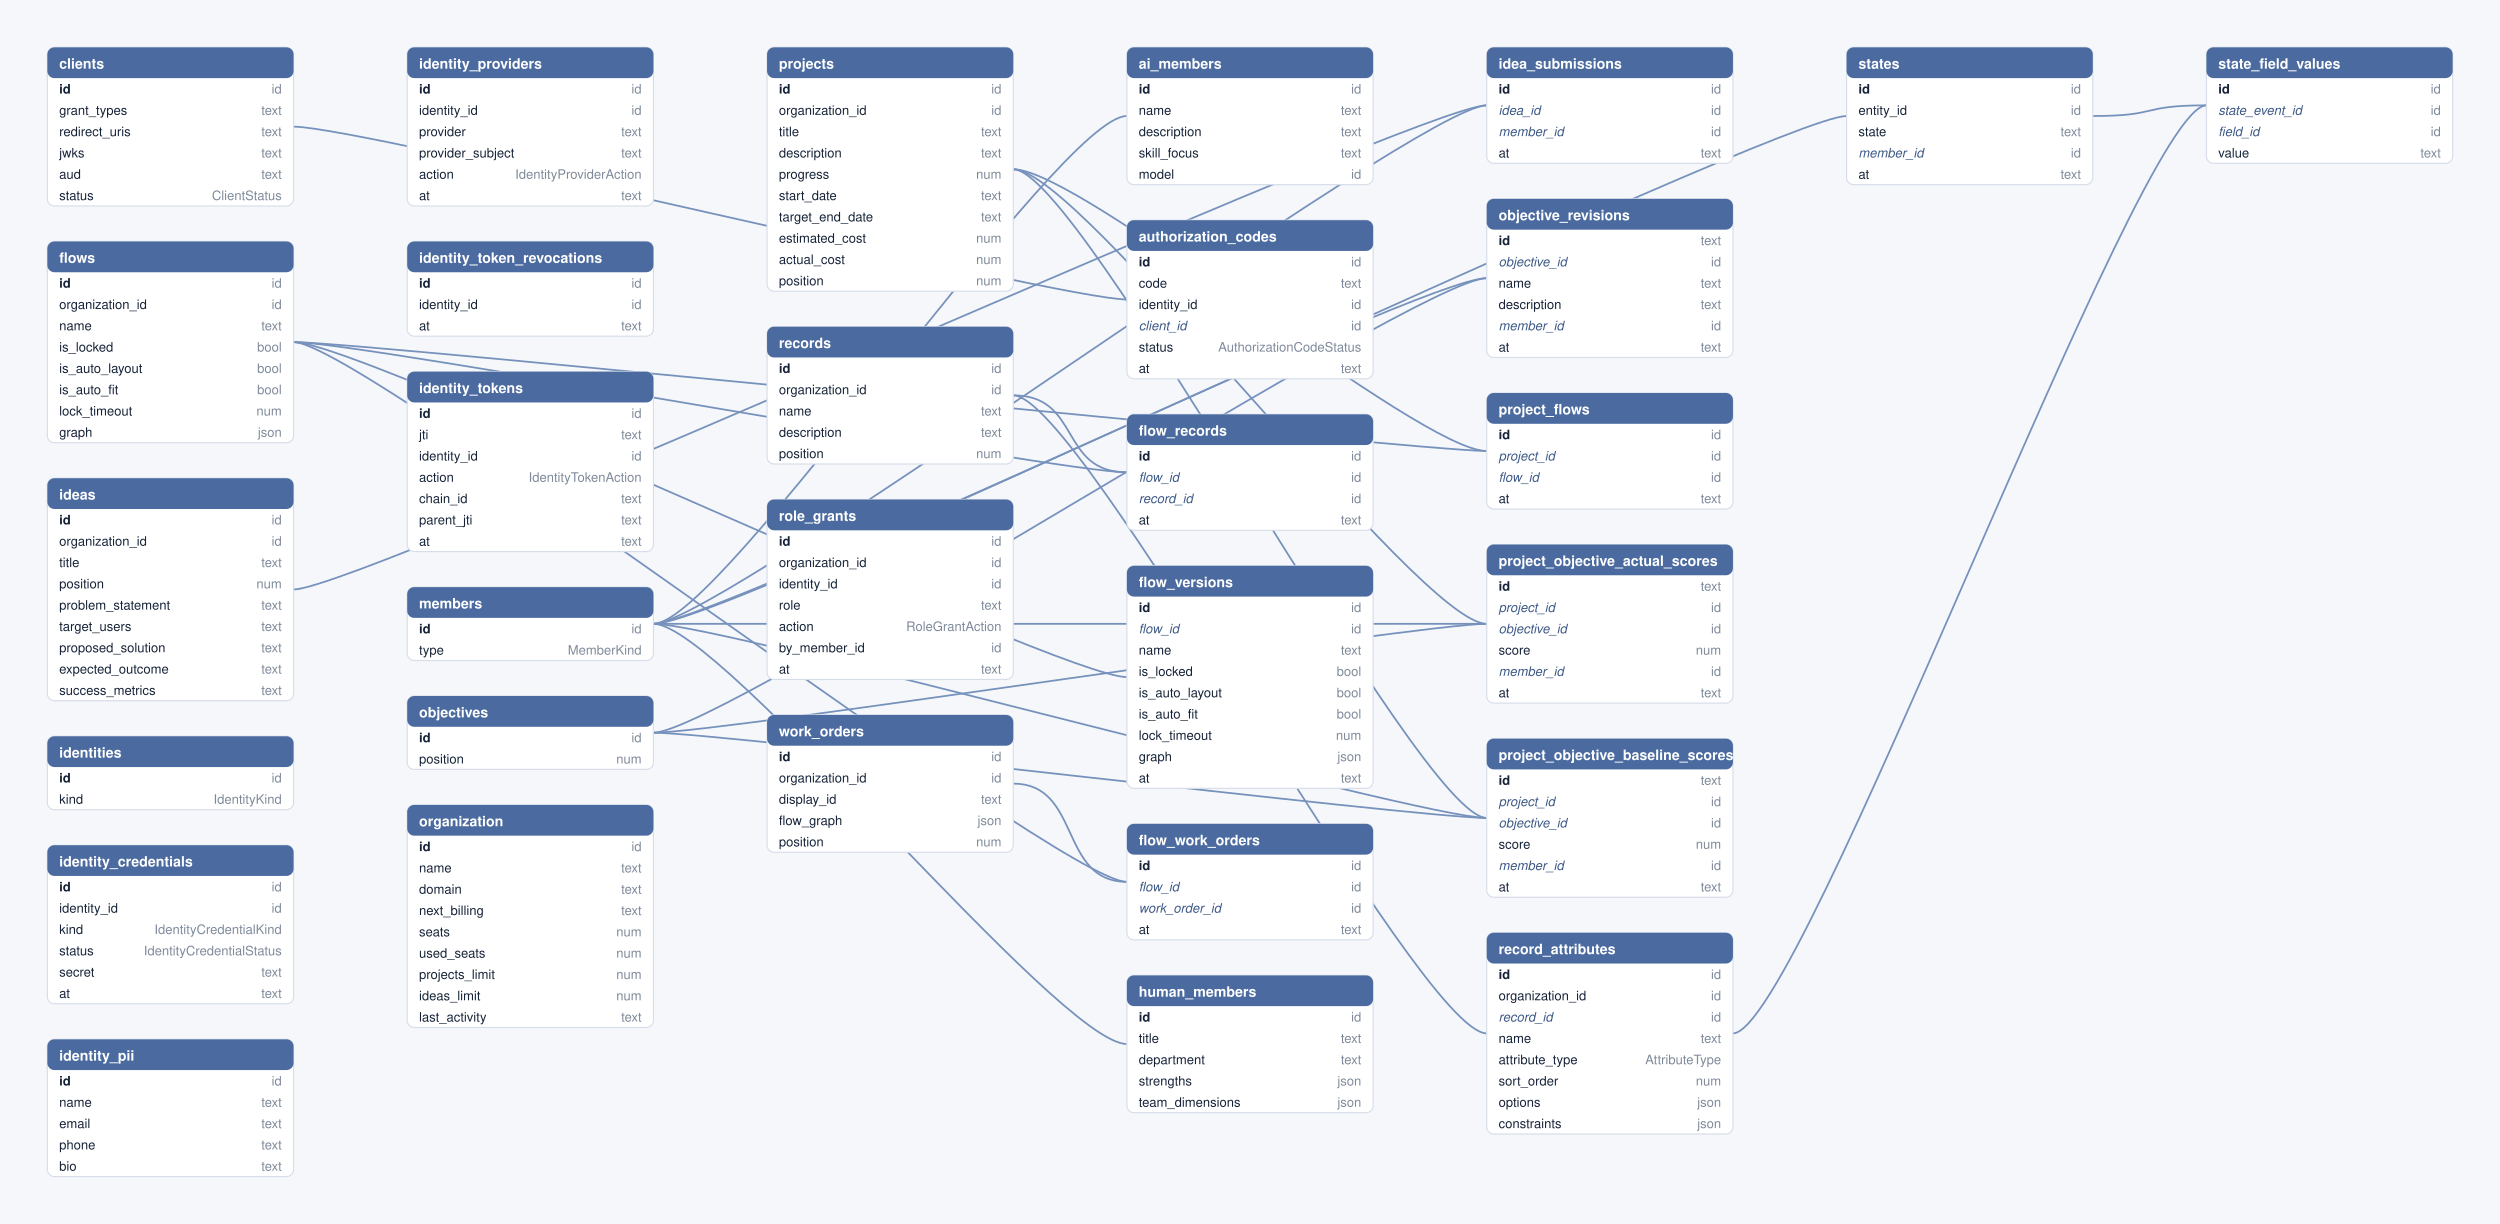
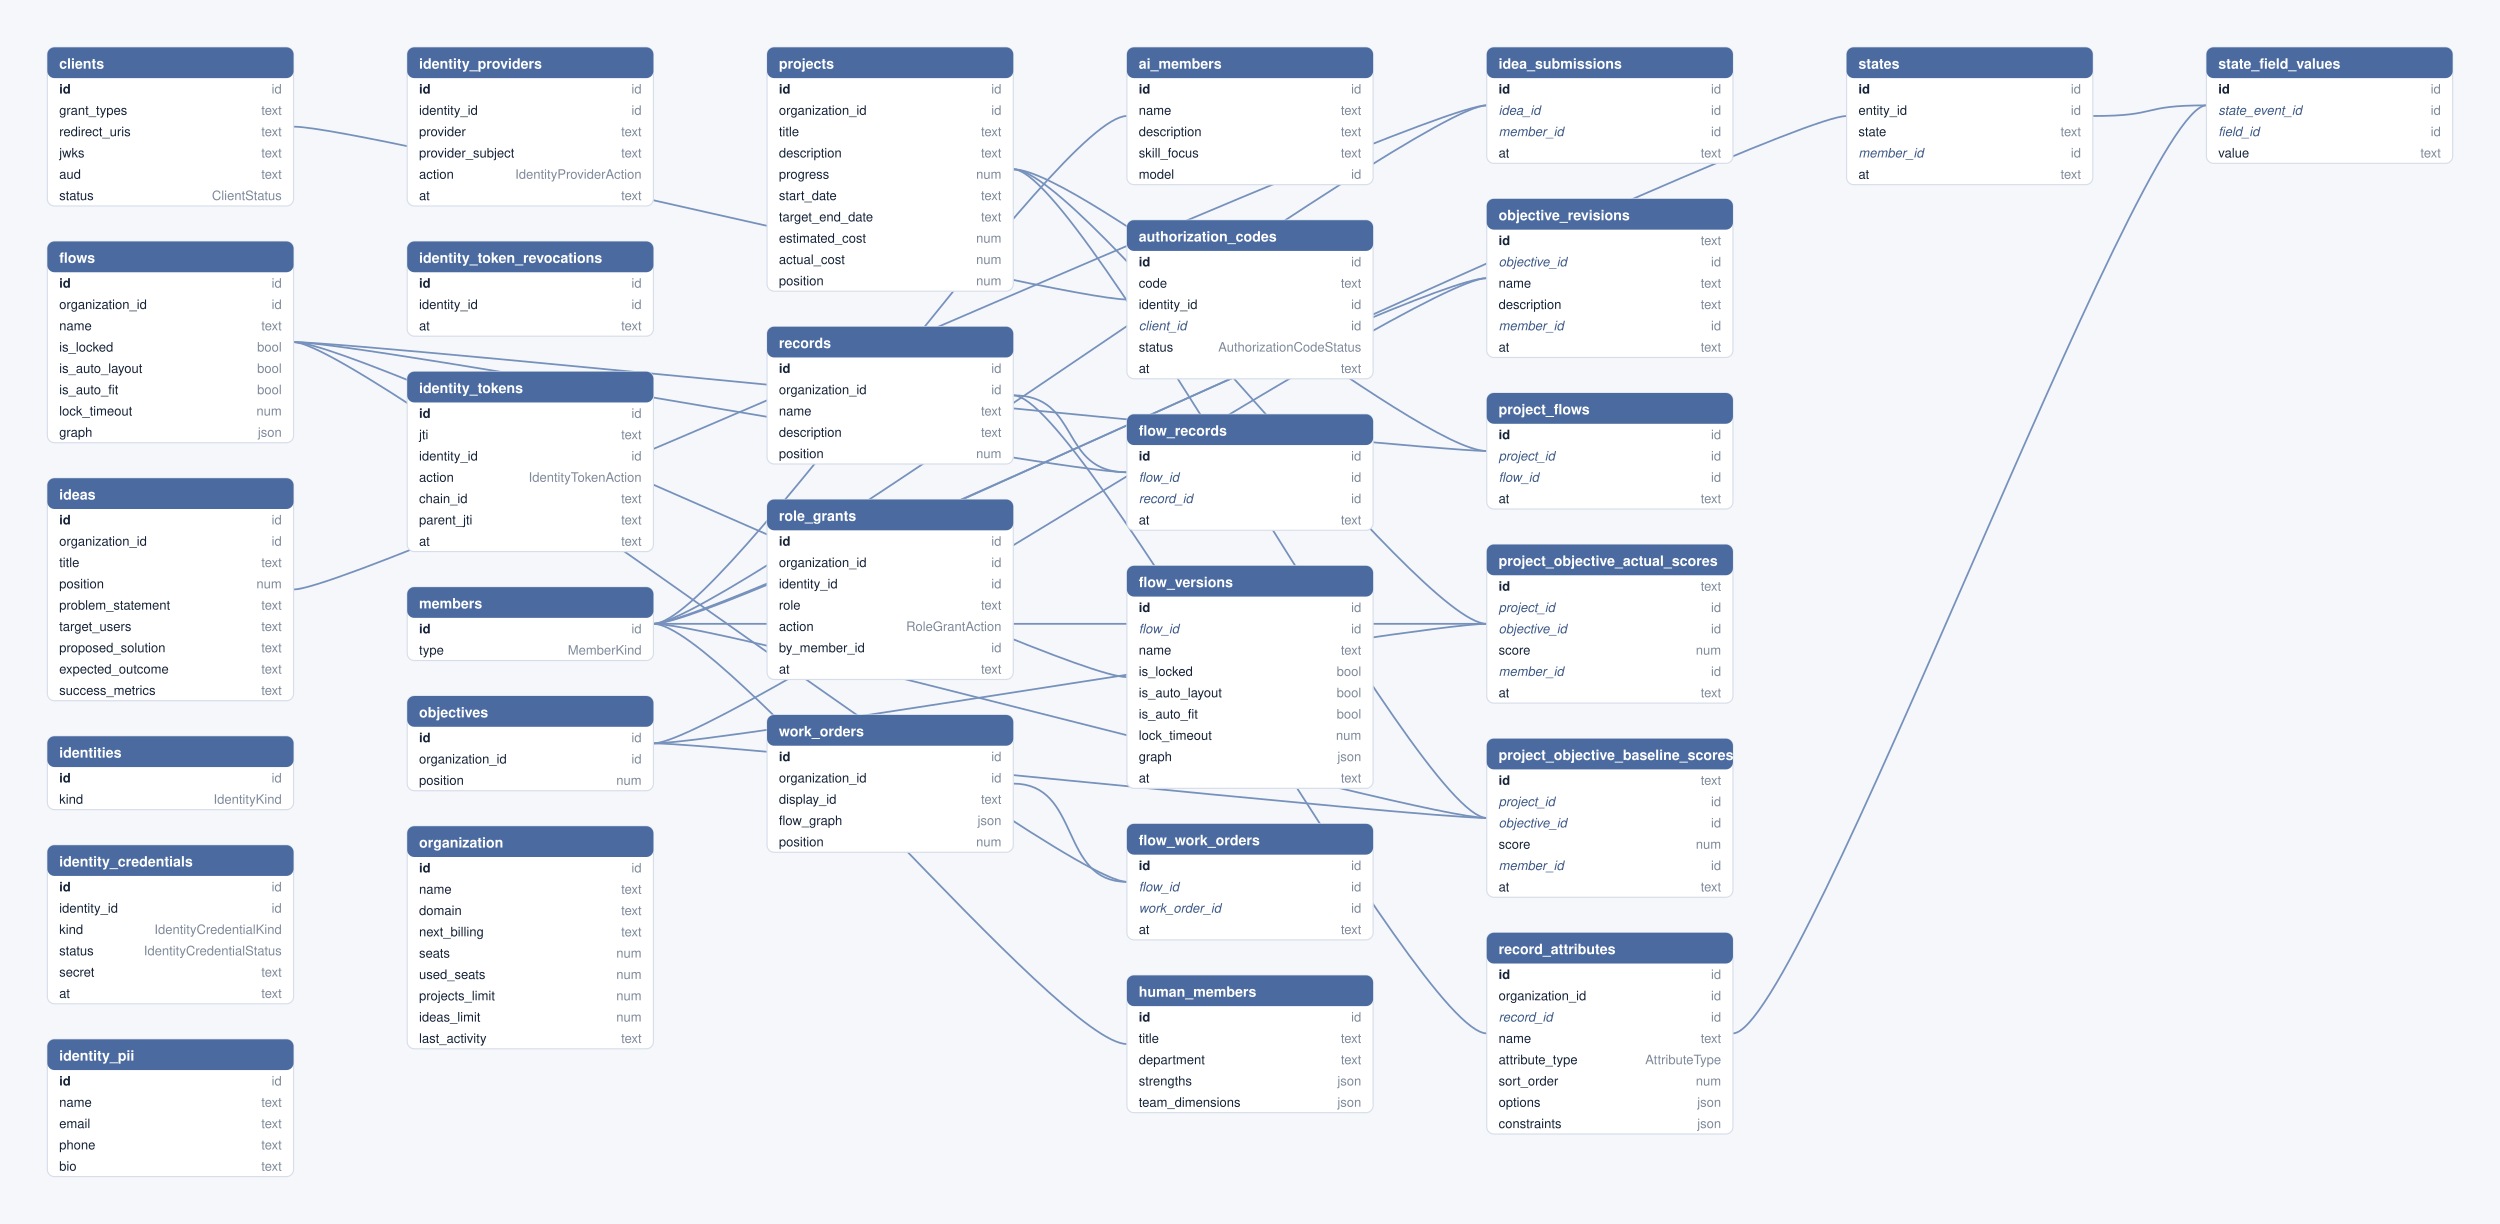
<svg xmlns="http://www.w3.org/2000/svg" viewBox="0 0 2112 1034" width="2112" height="1034">
  <defs>
    <style>
      text { font-family: ui-sans-serif, system-ui,
        'Segoe UI', Helvetica, Arial, sans-serif; }
      .box { fill: hsl(0 0% 100%);
        stroke: hsl(217 30% 88%); stroke-width: 1; }
      .head { fill: hsl(217 36% 46%); }
      .thead { fill: hsl(0 0% 100%); font-size: 12px;
        font-weight: 700; }
      .col, .pk, .fk, .type { font-size: 11px; }
      .col { fill: hsl(217 45% 15%); }
      .pk { fill: hsl(217 45% 15%); font-weight: 700; }
      .fk { fill: hsl(217 38% 38%);
        font-style: italic; }
      .type { fill: hsl(217 12% 55%);
        text-anchor: end; }
      .edge { fill: none; stroke: hsl(217 34% 60%);
        stroke-width: 1.5; }
    </style>
  </defs>
  <rect x="0" y="0" width="2112" height="1034" fill="hsl(217 30% 97%)" />
  <path class="edge" d="M 952 882 C 894.4 882, 609.6 527, 552 527" />
  <path class="edge" d="M 952 98 C 894.4 98, 609.6 527, 552 527" />
  <path class="edge" d="M 952 253 C 894.4 253, 305.6 107, 248 107" />
  <path class="edge" d="M 952 572 C 894.4 572, 305.6 289, 248 289" />
  <path class="edge" d="M 1256 381 C 1198.4 381, 913.6 143, 856 143" />
  <path class="edge" d="M 1256 381 C 1198.4 381, 305.6 289, 248 289" />
  <path class="edge" d="M 952 745 C 894.4 745, 305.6 289, 248 289" />
  <path class="edge" d="M 952 745 C 894.4 745, 913.6 662, 856 662" />
  <path class="edge" d="M 1864 89 C 1806.4 89, 1825.6 98, 1768 98" />
  <path class="edge" d="M 1864 89 C 1806.4 89, 1521.6 873, 1464 873" />
  <path class="edge" d="M 1256 873 C 1198.4 873, 913.6 334, 856 334" />
  <path class="edge" d="M 952 399 C 894.4 399, 305.6 289, 248 289" />
  <path class="edge" d="M 952 399 C 894.4 399, 913.6 334, 856 334" />
  <path class="edge" d="M 1256 89 C 1198.4 89, 305.6 498, 248 498" />
  <path class="edge" d="M 1256 89 C 1198.4 89, 609.6 527, 552 527" />
-   <path class="edge" d="M 1256 235 C 1198.4 235, 609.6 619, 552 619" />
+   <path class="edge" d="M 1256 235 C 1198.4 235, 609.6 628, 552 628" />
  <path class="edge" d="M 1256 235 C 1198.4 235, 609.6 527, 552 527" />
  <path class="edge" d="M 1256 691 C 1198.4 691, 913.6 143, 856 143" />
-   <path class="edge" d="M 1256 691 C 1198.4 691, 609.6 619, 552 619" />
+   <path class="edge" d="M 1256 691 C 1198.4 691, 609.6 628, 552 628" />
  <path class="edge" d="M 1256 691 C 1198.4 691, 609.6 527, 552 527" />
  <path class="edge" d="M 1256 527 C 1198.4 527, 913.6 143, 856 143" />
-   <path class="edge" d="M 1256 527 C 1198.4 527, 609.6 619, 552 619" />
+   <path class="edge" d="M 1256 527 C 1198.4 527, 609.6 628, 552 628" />
  <path class="edge" d="M 1256 527 C 1198.4 527, 609.6 527, 552 527" />
  <path class="edge" d="M 1560 98 C 1502.4 98, 609.6 527, 552 527" />
  <g class="table">
    <rect class="box" x="344" y="496" width="208" height="62" rx="6" />
    <rect class="head" x="344" y="496" width="208" height="26" rx="6" />
    <text class="thead" x="354" y="514">members</text>
    <text class="pk" x="354" y="535">id</text>
    <text class="type" x="542" y="535">id</text>
    <text class="col" x="354" y="553">type</text>
    <text class="type" x="542" y="553">MemberKind</text>
  </g>
  <g class="table">
    <rect class="box" x="952" y="824" width="208" height="116" rx="6" />
    <rect class="head" x="952" y="824" width="208" height="26" rx="6" />
    <text class="thead" x="962" y="842">human_members</text>
    <text class="pk" x="962" y="863">id</text>
    <text class="type" x="1150" y="863">id</text>
    <text class="col" x="962" y="881">title</text>
    <text class="type" x="1150" y="881">text</text>
    <text class="col" x="962" y="899">department</text>
    <text class="type" x="1150" y="899">text</text>
    <text class="col" x="962" y="917">strengths</text>
    <text class="type" x="1150" y="917">json</text>
    <text class="col" x="962" y="935">team_dimensions</text>
    <text class="type" x="1150" y="935">json</text>
  </g>
  <g class="table">
    <rect class="box" x="952" y="40" width="208" height="116" rx="6" />
    <rect class="head" x="952" y="40" width="208" height="26" rx="6" />
    <text class="thead" x="962" y="58">ai_members</text>
    <text class="pk" x="962" y="79">id</text>
    <text class="type" x="1150" y="79">id</text>
    <text class="col" x="962" y="97">name</text>
    <text class="type" x="1150" y="97">text</text>
    <text class="col" x="962" y="115">description</text>
    <text class="type" x="1150" y="115">text</text>
    <text class="col" x="962" y="133">skill_focus</text>
    <text class="type" x="1150" y="133">text</text>
    <text class="col" x="962" y="151">model</text>
    <text class="type" x="1150" y="151">id</text>
  </g>
  <g class="table">
    <rect class="box" x="40" y="622" width="208" height="62" rx="6" />
    <rect class="head" x="40" y="622" width="208" height="26" rx="6" />
    <text class="thead" x="50" y="640">identities</text>
    <text class="pk" x="50" y="661">id</text>
    <text class="type" x="238" y="661">id</text>
    <text class="col" x="50" y="679">kind</text>
    <text class="type" x="238" y="679">IdentityKind</text>
  </g>
  <g class="table">
    <rect class="box" x="40" y="878" width="208" height="116" rx="6" />
    <rect class="head" x="40" y="878" width="208" height="26" rx="6" />
    <text class="thead" x="50" y="896">identity_pii</text>
    <text class="pk" x="50" y="917">id</text>
    <text class="type" x="238" y="917">id</text>
    <text class="col" x="50" y="935">name</text>
    <text class="type" x="238" y="935">text</text>
    <text class="col" x="50" y="953">email</text>
    <text class="type" x="238" y="953">text</text>
    <text class="col" x="50" y="971">phone</text>
    <text class="type" x="238" y="971">text</text>
    <text class="col" x="50" y="989">bio</text>
    <text class="type" x="238" y="989">text</text>
  </g>
  <g class="table">
    <rect class="box" x="40" y="714" width="208" height="134" rx="6" />
    <rect class="head" x="40" y="714" width="208" height="26" rx="6" />
    <text class="thead" x="50" y="732">identity_credentials</text>
    <text class="pk" x="50" y="753">id</text>
    <text class="type" x="238" y="753">id</text>
    <text class="col" x="50" y="771">identity_id</text>
    <text class="type" x="238" y="771">id</text>
    <text class="col" x="50" y="789">kind</text>
    <text class="type" x="238" y="789">IdentityCredentialKind</text>
    <text class="col" x="50" y="807">status</text>
    <text class="type" x="238" y="807">IdentityCredentialStatus</text>
    <text class="col" x="50" y="825">secret</text>
    <text class="type" x="238" y="825">text</text>
    <text class="col" x="50" y="843">at</text>
    <text class="type" x="238" y="843">text</text>
  </g>
  <g class="table">
    <rect class="box" x="344" y="204" width="208" height="80" rx="6" />
    <rect class="head" x="344" y="204" width="208" height="26" rx="6" />
    <text class="thead" x="354" y="222">identity_token_revocations</text>
    <text class="pk" x="354" y="243">id</text>
    <text class="type" x="542" y="243">id</text>
    <text class="col" x="354" y="261">identity_id</text>
    <text class="type" x="542" y="261">id</text>
    <text class="col" x="354" y="279">at</text>
    <text class="type" x="542" y="279">text</text>
  </g>
  <g class="table">
    <rect class="box" x="648" y="422" width="208" height="152" rx="6" />
    <rect class="head" x="648" y="422" width="208" height="26" rx="6" />
    <text class="thead" x="658" y="440">role_grants</text>
    <text class="pk" x="658" y="461">id</text>
    <text class="type" x="846" y="461">id</text>
    <text class="col" x="658" y="479">organization_id</text>
    <text class="type" x="846" y="479">id</text>
    <text class="col" x="658" y="497">identity_id</text>
    <text class="type" x="846" y="497">id</text>
    <text class="col" x="658" y="515">role</text>
    <text class="type" x="846" y="515">text</text>
    <text class="col" x="658" y="533">action</text>
    <text class="type" x="846" y="533">RoleGrantAction</text>
    <text class="col" x="658" y="551">by_member_id</text>
    <text class="type" x="846" y="551">id</text>
    <text class="col" x="658" y="569">at</text>
    <text class="type" x="846" y="569">text</text>
  </g>
  <g class="table">
    <rect class="box" x="344" y="314" width="208" height="152" rx="6" />
    <rect class="head" x="344" y="314" width="208" height="26" rx="6" />
    <text class="thead" x="354" y="332">identity_tokens</text>
    <text class="pk" x="354" y="353">id</text>
    <text class="type" x="542" y="353">id</text>
    <text class="col" x="354" y="371">jti</text>
    <text class="type" x="542" y="371">text</text>
    <text class="col" x="354" y="389">identity_id</text>
    <text class="type" x="542" y="389">id</text>
    <text class="col" x="354" y="407">action</text>
    <text class="type" x="542" y="407">IdentityTokenAction</text>
    <text class="col" x="354" y="425">chain_id</text>
    <text class="type" x="542" y="425">text</text>
    <text class="col" x="354" y="443">parent_jti</text>
    <text class="type" x="542" y="443">text</text>
    <text class="col" x="354" y="461">at</text>
    <text class="type" x="542" y="461">text</text>
  </g>
  <g class="table">
    <rect class="box" x="40" y="40" width="208" height="134" rx="6" />
    <rect class="head" x="40" y="40" width="208" height="26" rx="6" />
    <text class="thead" x="50" y="58">clients</text>
    <text class="pk" x="50" y="79">id</text>
    <text class="type" x="238" y="79">id</text>
    <text class="col" x="50" y="97">grant_types</text>
    <text class="type" x="238" y="97">text</text>
    <text class="col" x="50" y="115">redirect_uris</text>
    <text class="type" x="238" y="115">text</text>
    <text class="col" x="50" y="133">jwks</text>
    <text class="type" x="238" y="133">text</text>
    <text class="col" x="50" y="151">aud</text>
    <text class="type" x="238" y="151">text</text>
    <text class="col" x="50" y="169">status</text>
    <text class="type" x="238" y="169">ClientStatus</text>
  </g>
  <g class="table">
    <rect class="box" x="344" y="40" width="208" height="134" rx="6" />
    <rect class="head" x="344" y="40" width="208" height="26" rx="6" />
    <text class="thead" x="354" y="58">identity_providers</text>
    <text class="pk" x="354" y="79">id</text>
    <text class="type" x="542" y="79">id</text>
    <text class="col" x="354" y="97">identity_id</text>
    <text class="type" x="542" y="97">id</text>
    <text class="col" x="354" y="115">provider</text>
    <text class="type" x="542" y="115">text</text>
    <text class="col" x="354" y="133">provider_subject</text>
    <text class="type" x="542" y="133">text</text>
    <text class="col" x="354" y="151">action</text>
    <text class="type" x="542" y="151">IdentityProviderAction</text>
    <text class="col" x="354" y="169">at</text>
    <text class="type" x="542" y="169">text</text>
  </g>
  <g class="table">
    <rect class="box" x="952" y="186" width="208" height="134" rx="6" />
    <rect class="head" x="952" y="186" width="208" height="26" rx="6" />
    <text class="thead" x="962" y="204">authorization_codes</text>
    <text class="pk" x="962" y="225">id</text>
    <text class="type" x="1150" y="225">id</text>
    <text class="col" x="962" y="243">code</text>
    <text class="type" x="1150" y="243">text</text>
    <text class="col" x="962" y="261">identity_id</text>
    <text class="type" x="1150" y="261">id</text>
    <text class="fk" x="962" y="279">client_id</text>
    <text class="type" x="1150" y="279">id</text>
    <text class="col" x="962" y="297">status</text>
    <text class="type" x="1150" y="297">AuthorizationCodeStatus</text>
    <text class="col" x="962" y="315">at</text>
    <text class="type" x="1150" y="315">text</text>
  </g>
  <g class="table">
    <rect class="box" x="40" y="404" width="208" height="188" rx="6" />
    <rect class="head" x="40" y="404" width="208" height="26" rx="6" />
    <text class="thead" x="50" y="422">ideas</text>
    <text class="pk" x="50" y="443">id</text>
    <text class="type" x="238" y="443">id</text>
    <text class="col" x="50" y="461">organization_id</text>
    <text class="type" x="238" y="461">id</text>
    <text class="col" x="50" y="479">title</text>
    <text class="type" x="238" y="479">text</text>
    <text class="col" x="50" y="497">position</text>
    <text class="type" x="238" y="497">num</text>
    <text class="col" x="50" y="515">problem_statement</text>
    <text class="type" x="238" y="515">text</text>
    <text class="col" x="50" y="533">target_users</text>
    <text class="type" x="238" y="533">text</text>
    <text class="col" x="50" y="551">proposed_solution</text>
    <text class="type" x="238" y="551">text</text>
    <text class="col" x="50" y="569">expected_outcome</text>
    <text class="type" x="238" y="569">text</text>
    <text class="col" x="50" y="587">success_metrics</text>
    <text class="type" x="238" y="587">text</text>
  </g>
  <g class="table">
    <rect class="box" x="648" y="40" width="208" height="206" rx="6" />
    <rect class="head" x="648" y="40" width="208" height="26" rx="6" />
    <text class="thead" x="658" y="58">projects</text>
    <text class="pk" x="658" y="79">id</text>
    <text class="type" x="846" y="79">id</text>
    <text class="col" x="658" y="97">organization_id</text>
    <text class="type" x="846" y="97">id</text>
    <text class="col" x="658" y="115">title</text>
    <text class="type" x="846" y="115">text</text>
    <text class="col" x="658" y="133">description</text>
    <text class="type" x="846" y="133">text</text>
    <text class="col" x="658" y="151">progress</text>
    <text class="type" x="846" y="151">num</text>
    <text class="col" x="658" y="169">start_date</text>
    <text class="type" x="846" y="169">text</text>
    <text class="col" x="658" y="187">target_end_date</text>
    <text class="type" x="846" y="187">text</text>
    <text class="col" x="658" y="205">estimated_cost</text>
    <text class="type" x="846" y="205">num</text>
    <text class="col" x="658" y="223">actual_cost</text>
    <text class="type" x="846" y="223">num</text>
    <text class="col" x="658" y="241">position</text>
    <text class="type" x="846" y="241">num</text>
  </g>
  <g class="table">
    <rect class="box" x="40" y="204" width="208" height="170" rx="6" />
    <rect class="head" x="40" y="204" width="208" height="26" rx="6" />
    <text class="thead" x="50" y="222">flows</text>
    <text class="pk" x="50" y="243">id</text>
    <text class="type" x="238" y="243">id</text>
    <text class="col" x="50" y="261">organization_id</text>
    <text class="type" x="238" y="261">id</text>
    <text class="col" x="50" y="279">name</text>
    <text class="type" x="238" y="279">text</text>
    <text class="col" x="50" y="297">is_locked</text>
    <text class="type" x="238" y="297">bool</text>
    <text class="col" x="50" y="315">is_auto_layout</text>
    <text class="type" x="238" y="315">bool</text>
    <text class="col" x="50" y="333">is_auto_fit</text>
    <text class="type" x="238" y="333">bool</text>
    <text class="col" x="50" y="351">lock_timeout</text>
    <text class="type" x="238" y="351">num</text>
    <text class="col" x="50" y="369">graph</text>
    <text class="type" x="238" y="369">json</text>
  </g>
  <g class="table">
    <rect class="box" x="952" y="478" width="208" height="188" rx="6" />
    <rect class="head" x="952" y="478" width="208" height="26" rx="6" />
    <text class="thead" x="962" y="496">flow_versions</text>
    <text class="pk" x="962" y="517">id</text>
    <text class="type" x="1150" y="517">id</text>
    <text class="fk" x="962" y="535">flow_id</text>
    <text class="type" x="1150" y="535">id</text>
    <text class="col" x="962" y="553">name</text>
    <text class="type" x="1150" y="553">text</text>
    <text class="col" x="962" y="571">is_locked</text>
    <text class="type" x="1150" y="571">bool</text>
    <text class="col" x="962" y="589">is_auto_layout</text>
    <text class="type" x="1150" y="589">bool</text>
    <text class="col" x="962" y="607">is_auto_fit</text>
    <text class="type" x="1150" y="607">bool</text>
    <text class="col" x="962" y="625">lock_timeout</text>
    <text class="type" x="1150" y="625">num</text>
    <text class="col" x="962" y="643">graph</text>
    <text class="type" x="1150" y="643">json</text>
    <text class="col" x="962" y="661">at</text>
    <text class="type" x="1150" y="661">text</text>
  </g>
  <g class="table">
    <rect class="box" x="1256" y="332" width="208" height="98" rx="6" />
    <rect class="head" x="1256" y="332" width="208" height="26" rx="6" />
    <text class="thead" x="1266" y="350">project_flows</text>
    <text class="pk" x="1266" y="371">id</text>
    <text class="type" x="1454" y="371">id</text>
    <text class="fk" x="1266" y="389">project_id</text>
    <text class="type" x="1454" y="389">id</text>
    <text class="fk" x="1266" y="407">flow_id</text>
    <text class="type" x="1454" y="407">id</text>
    <text class="col" x="1266" y="425">at</text>
    <text class="type" x="1454" y="425">text</text>
  </g>
  <g class="table">
    <rect class="box" x="648" y="604" width="208" height="116" rx="6" />
    <rect class="head" x="648" y="604" width="208" height="26" rx="6" />
    <text class="thead" x="658" y="622">work_orders</text>
    <text class="pk" x="658" y="643">id</text>
    <text class="type" x="846" y="643">id</text>
    <text class="col" x="658" y="661">organization_id</text>
    <text class="type" x="846" y="661">id</text>
    <text class="col" x="658" y="679">display_id</text>
    <text class="type" x="846" y="679">text</text>
    <text class="col" x="658" y="697">flow_graph</text>
    <text class="type" x="846" y="697">json</text>
    <text class="col" x="658" y="715">position</text>
    <text class="type" x="846" y="715">num</text>
  </g>
  <g class="table">
    <rect class="box" x="952" y="696" width="208" height="98" rx="6" />
    <rect class="head" x="952" y="696" width="208" height="26" rx="6" />
    <text class="thead" x="962" y="714">flow_work_orders</text>
    <text class="pk" x="962" y="735">id</text>
    <text class="type" x="1150" y="735">id</text>
    <text class="fk" x="962" y="753">flow_id</text>
    <text class="type" x="1150" y="753">id</text>
    <text class="fk" x="962" y="771">work_order_id</text>
    <text class="type" x="1150" y="771">id</text>
    <text class="col" x="962" y="789">at</text>
    <text class="type" x="1150" y="789">text</text>
  </g>
  <g class="table">
    <rect class="box" x="1864" y="40" width="208" height="98" rx="6" />
    <rect class="head" x="1864" y="40" width="208" height="26" rx="6" />
    <text class="thead" x="1874" y="58">state_field_values</text>
    <text class="pk" x="1874" y="79">id</text>
    <text class="type" x="2062" y="79">id</text>
    <text class="fk" x="1874" y="97">state_event_id</text>
    <text class="type" x="2062" y="97">id</text>
    <text class="fk" x="1874" y="115">field_id</text>
    <text class="type" x="2062" y="115">id</text>
    <text class="col" x="1874" y="133">value</text>
    <text class="type" x="2062" y="133">text</text>
  </g>
  <g class="table">
    <rect class="box" x="648" y="276" width="208" height="116" rx="6" />
    <rect class="head" x="648" y="276" width="208" height="26" rx="6" />
    <text class="thead" x="658" y="294">records</text>
    <text class="pk" x="658" y="315">id</text>
    <text class="type" x="846" y="315">id</text>
    <text class="col" x="658" y="333">organization_id</text>
    <text class="type" x="846" y="333">id</text>
    <text class="col" x="658" y="351">name</text>
    <text class="type" x="846" y="351">text</text>
    <text class="col" x="658" y="369">description</text>
    <text class="type" x="846" y="369">text</text>
    <text class="col" x="658" y="387">position</text>
    <text class="type" x="846" y="387">num</text>
  </g>
  <g class="table">
    <rect class="box" x="1256" y="788" width="208" height="170" rx="6" />
    <rect class="head" x="1256" y="788" width="208" height="26" rx="6" />
    <text class="thead" x="1266" y="806">record_attributes</text>
    <text class="pk" x="1266" y="827">id</text>
    <text class="type" x="1454" y="827">id</text>
    <text class="col" x="1266" y="845">organization_id</text>
    <text class="type" x="1454" y="845">id</text>
    <text class="fk" x="1266" y="863">record_id</text>
    <text class="type" x="1454" y="863">id</text>
    <text class="col" x="1266" y="881">name</text>
    <text class="type" x="1454" y="881">text</text>
    <text class="col" x="1266" y="899">attribute_type</text>
    <text class="type" x="1454" y="899">AttributeType</text>
    <text class="col" x="1266" y="917">sort_order</text>
    <text class="type" x="1454" y="917">num</text>
    <text class="col" x="1266" y="935">options</text>
    <text class="type" x="1454" y="935">json</text>
    <text class="col" x="1266" y="953">constraints</text>
    <text class="type" x="1454" y="953">json</text>
  </g>
  <g class="table">
    <rect class="box" x="952" y="350" width="208" height="98" rx="6" />
    <rect class="head" x="952" y="350" width="208" height="26" rx="6" />
    <text class="thead" x="962" y="368">flow_records</text>
    <text class="pk" x="962" y="389">id</text>
    <text class="type" x="1150" y="389">id</text>
    <text class="fk" x="962" y="407">flow_id</text>
    <text class="type" x="1150" y="407">id</text>
    <text class="fk" x="962" y="425">record_id</text>
    <text class="type" x="1150" y="425">id</text>
    <text class="col" x="962" y="443">at</text>
    <text class="type" x="1150" y="443">text</text>
  </g>
  <g class="table">
-     <rect class="box" x="344" y="680" width="208" height="188" rx="6" />
-     <rect class="head" x="344" y="680" width="208" height="26" rx="6" />
-     <text class="thead" x="354" y="698">organization</text>
-     <text class="pk" x="354" y="719">id</text>
-     <text class="type" x="542" y="719">id</text>
-     <text class="col" x="354" y="737">name</text>
-     <text class="type" x="542" y="737">text</text>
-     <text class="col" x="354" y="755">domain</text>
+     <rect class="box" x="344" y="698" width="208" height="188" rx="6" />
+     <rect class="head" x="344" y="698" width="208" height="26" rx="6" />
+     <text class="thead" x="354" y="716">organization</text>
+     <text class="pk" x="354" y="737">id</text>
+     <text class="type" x="542" y="737">id</text>
+     <text class="col" x="354" y="755">name</text>
    <text class="type" x="542" y="755">text</text>
-     <text class="col" x="354" y="773">next_billing</text>
+     <text class="col" x="354" y="773">domain</text>
    <text class="type" x="542" y="773">text</text>
-     <text class="col" x="354" y="791">seats</text>
-     <text class="type" x="542" y="791">num</text>
-     <text class="col" x="354" y="809">used_seats</text>
+     <text class="col" x="354" y="791">next_billing</text>
+     <text class="type" x="542" y="791">text</text>
+     <text class="col" x="354" y="809">seats</text>
    <text class="type" x="542" y="809">num</text>
-     <text class="col" x="354" y="827">projects_limit</text>
+     <text class="col" x="354" y="827">used_seats</text>
    <text class="type" x="542" y="827">num</text>
-     <text class="col" x="354" y="845">ideas_limit</text>
+     <text class="col" x="354" y="845">projects_limit</text>
    <text class="type" x="542" y="845">num</text>
-     <text class="col" x="354" y="863">last_activity</text>
-     <text class="type" x="542" y="863">text</text>
+     <text class="col" x="354" y="863">ideas_limit</text>
+     <text class="type" x="542" y="863">num</text>
+     <text class="col" x="354" y="881">last_activity</text>
+     <text class="type" x="542" y="881">text</text>
  </g>
  <g class="table">
    <rect class="box" x="1256" y="40" width="208" height="98" rx="6" />
    <rect class="head" x="1256" y="40" width="208" height="26" rx="6" />
    <text class="thead" x="1266" y="58">idea_submissions</text>
    <text class="pk" x="1266" y="79">id</text>
    <text class="type" x="1454" y="79">id</text>
    <text class="fk" x="1266" y="97">idea_id</text>
    <text class="type" x="1454" y="97">id</text>
    <text class="fk" x="1266" y="115">member_id</text>
    <text class="type" x="1454" y="115">id</text>
    <text class="col" x="1266" y="133">at</text>
    <text class="type" x="1454" y="133">text</text>
  </g>
  <g class="table">
-     <rect class="box" x="344" y="588" width="208" height="62" rx="6" />
+     <rect class="box" x="344" y="588" width="208" height="80" rx="6" />
    <rect class="head" x="344" y="588" width="208" height="26" rx="6" />
    <text class="thead" x="354" y="606">objectives</text>
    <text class="pk" x="354" y="627">id</text>
    <text class="type" x="542" y="627">id</text>
-     <text class="col" x="354" y="645">position</text>
-     <text class="type" x="542" y="645">num</text>
+     <text class="col" x="354" y="645">organization_id</text>
+     <text class="type" x="542" y="645">id</text>
+     <text class="col" x="354" y="663">position</text>
+     <text class="type" x="542" y="663">num</text>
  </g>
  <g class="table">
    <rect class="box" x="1256" y="168" width="208" height="134" rx="6" />
    <rect class="head" x="1256" y="168" width="208" height="26" rx="6" />
    <text class="thead" x="1266" y="186">objective_revisions</text>
    <text class="pk" x="1266" y="207">id</text>
    <text class="type" x="1454" y="207">text</text>
    <text class="fk" x="1266" y="225">objective_id</text>
    <text class="type" x="1454" y="225">id</text>
    <text class="col" x="1266" y="243">name</text>
    <text class="type" x="1454" y="243">text</text>
    <text class="col" x="1266" y="261">description</text>
    <text class="type" x="1454" y="261">text</text>
    <text class="fk" x="1266" y="279">member_id</text>
    <text class="type" x="1454" y="279">id</text>
    <text class="col" x="1266" y="297">at</text>
    <text class="type" x="1454" y="297">text</text>
  </g>
  <g class="table">
    <rect class="box" x="1256" y="624" width="208" height="134" rx="6" />
    <rect class="head" x="1256" y="624" width="208" height="26" rx="6" />
    <text class="thead" x="1266" y="642">project_objective_baseline_scores</text>
    <text class="pk" x="1266" y="663">id</text>
    <text class="type" x="1454" y="663">text</text>
    <text class="fk" x="1266" y="681">project_id</text>
    <text class="type" x="1454" y="681">id</text>
    <text class="fk" x="1266" y="699">objective_id</text>
    <text class="type" x="1454" y="699">id</text>
    <text class="col" x="1266" y="717">score</text>
    <text class="type" x="1454" y="717">num</text>
    <text class="fk" x="1266" y="735">member_id</text>
    <text class="type" x="1454" y="735">id</text>
    <text class="col" x="1266" y="753">at</text>
    <text class="type" x="1454" y="753">text</text>
  </g>
  <g class="table">
    <rect class="box" x="1256" y="460" width="208" height="134" rx="6" />
    <rect class="head" x="1256" y="460" width="208" height="26" rx="6" />
    <text class="thead" x="1266" y="478">project_objective_actual_scores</text>
    <text class="pk" x="1266" y="499">id</text>
    <text class="type" x="1454" y="499">text</text>
    <text class="fk" x="1266" y="517">project_id</text>
    <text class="type" x="1454" y="517">id</text>
    <text class="fk" x="1266" y="535">objective_id</text>
    <text class="type" x="1454" y="535">id</text>
    <text class="col" x="1266" y="553">score</text>
    <text class="type" x="1454" y="553">num</text>
    <text class="fk" x="1266" y="571">member_id</text>
    <text class="type" x="1454" y="571">id</text>
    <text class="col" x="1266" y="589">at</text>
    <text class="type" x="1454" y="589">text</text>
  </g>
  <g class="table">
    <rect class="box" x="1560" y="40" width="208" height="116" rx="6" />
    <rect class="head" x="1560" y="40" width="208" height="26" rx="6" />
    <text class="thead" x="1570" y="58">states</text>
    <text class="pk" x="1570" y="79">id</text>
    <text class="type" x="1758" y="79">id</text>
    <text class="col" x="1570" y="97">entity_id</text>
    <text class="type" x="1758" y="97">id</text>
    <text class="col" x="1570" y="115">state</text>
    <text class="type" x="1758" y="115">text</text>
    <text class="fk" x="1570" y="133">member_id</text>
    <text class="type" x="1758" y="133">id</text>
    <text class="col" x="1570" y="151">at</text>
    <text class="type" x="1758" y="151">text</text>
  </g>
</svg>
